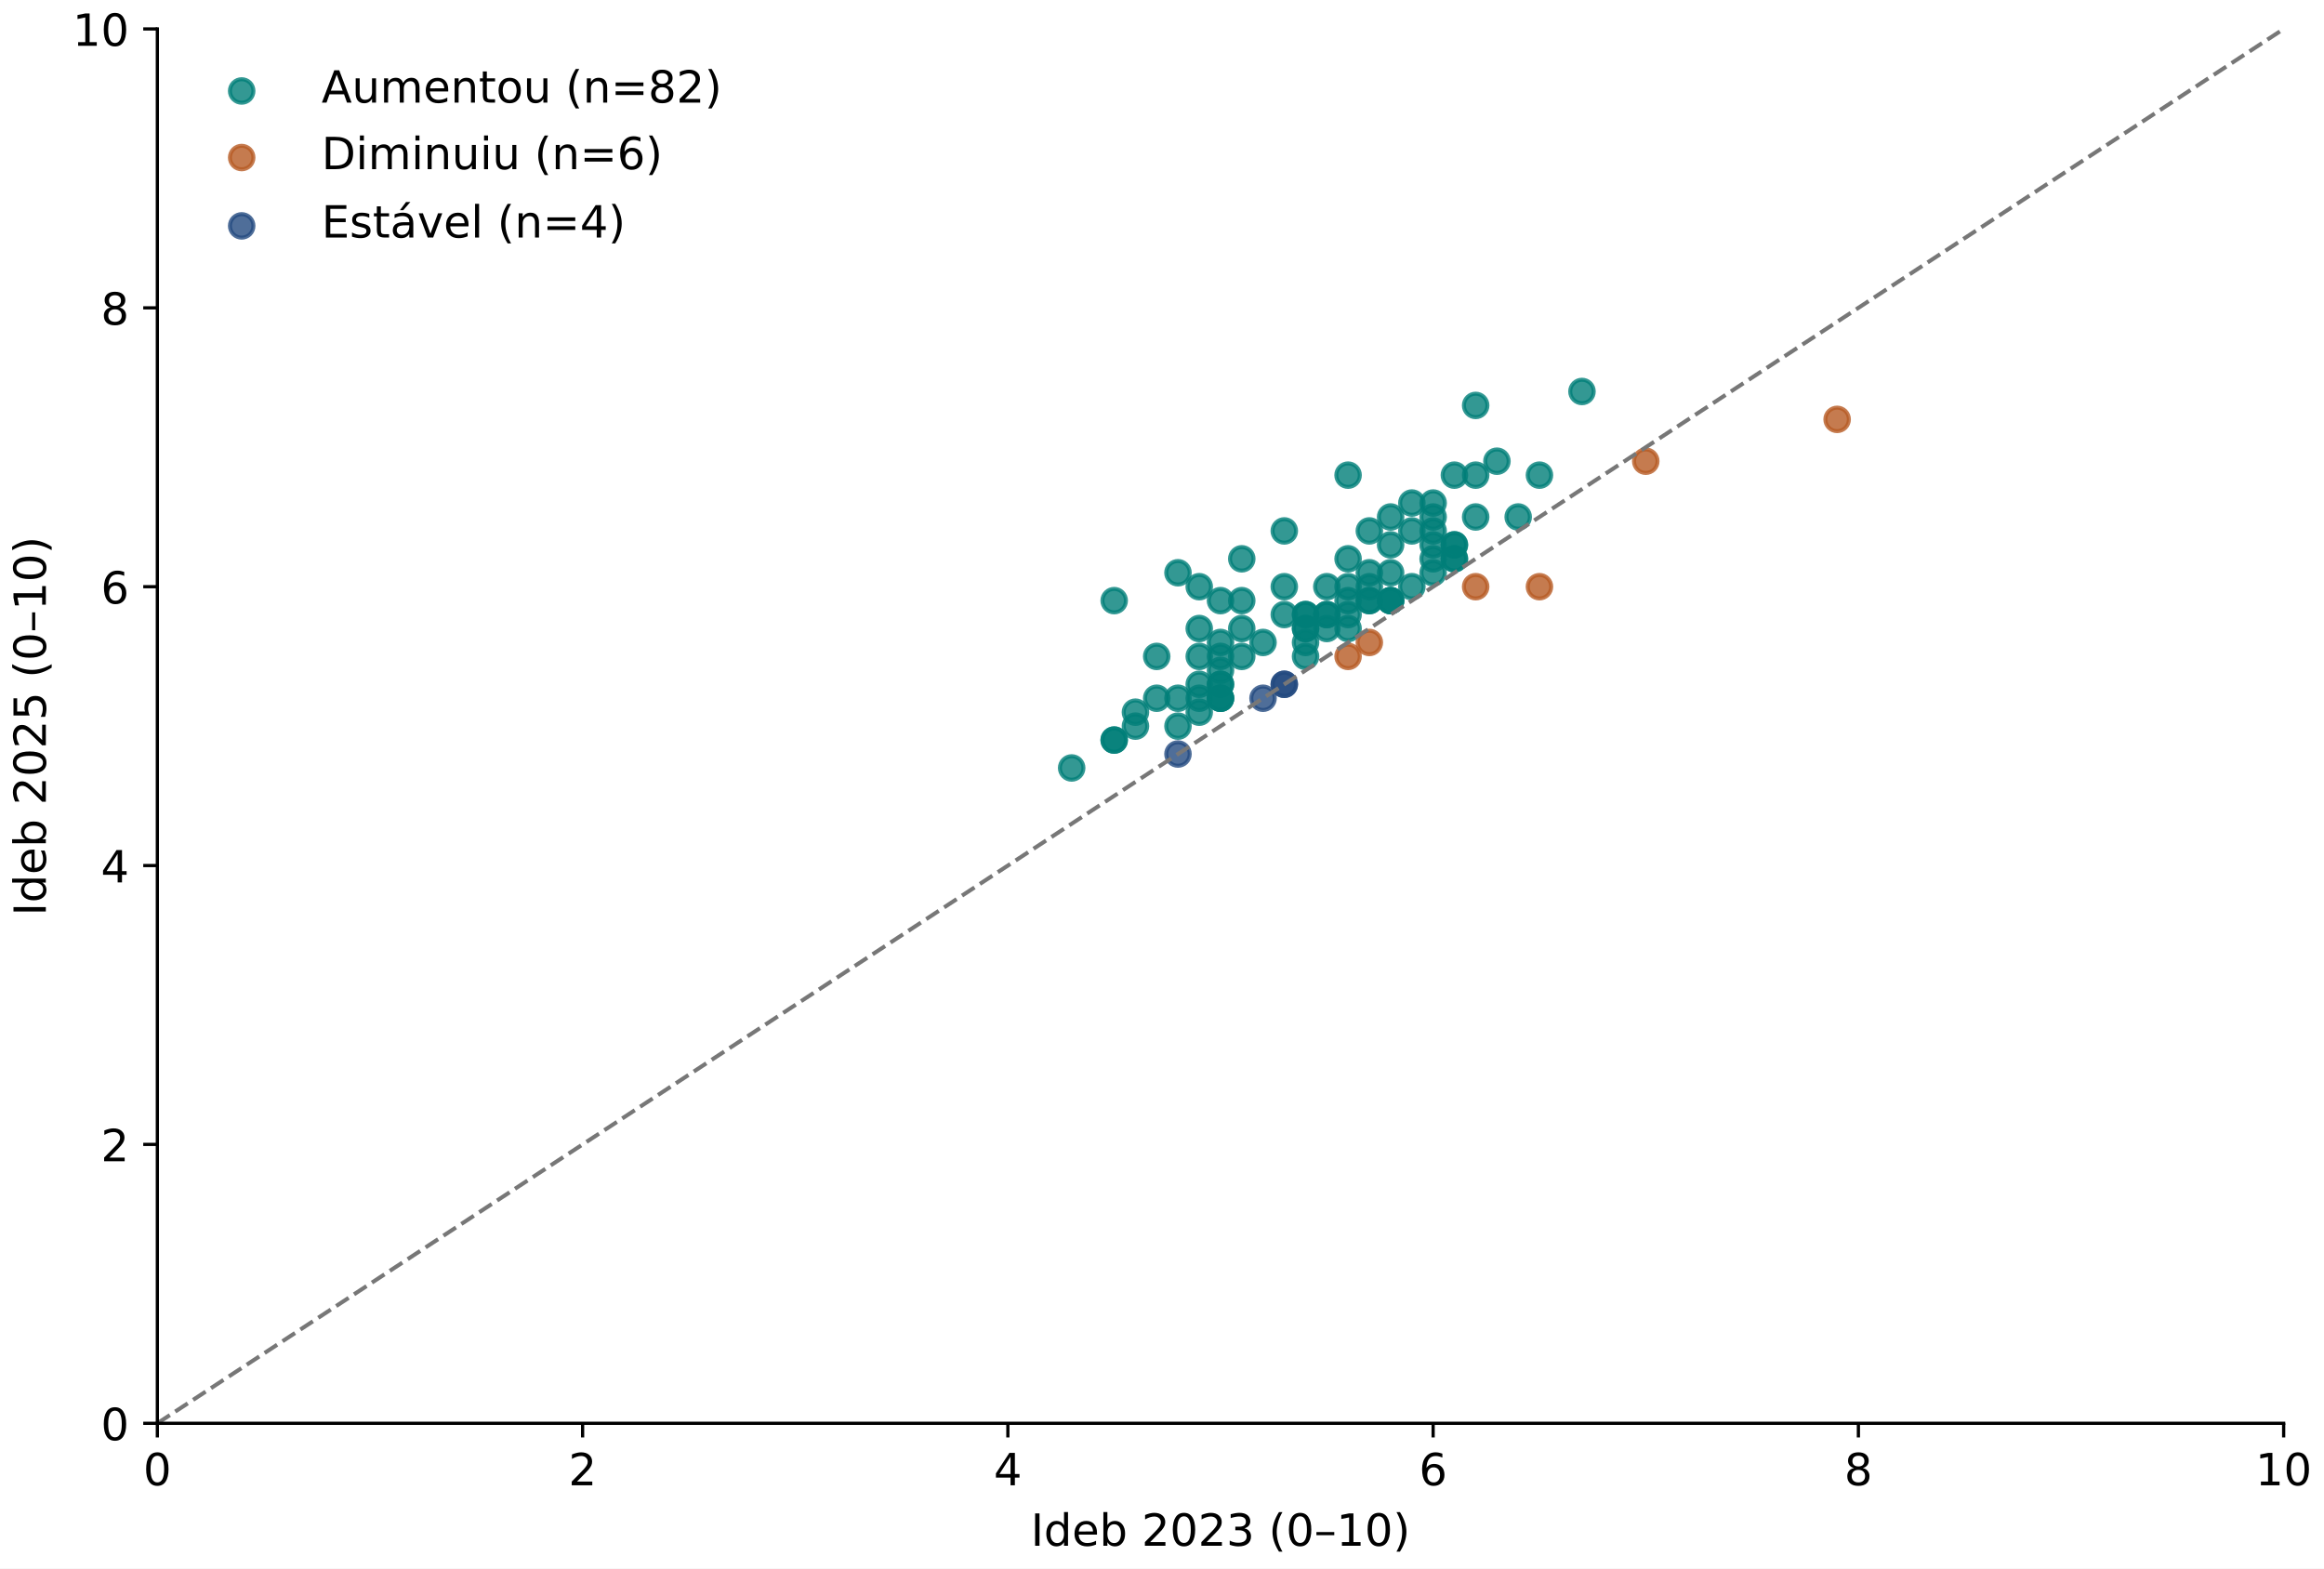
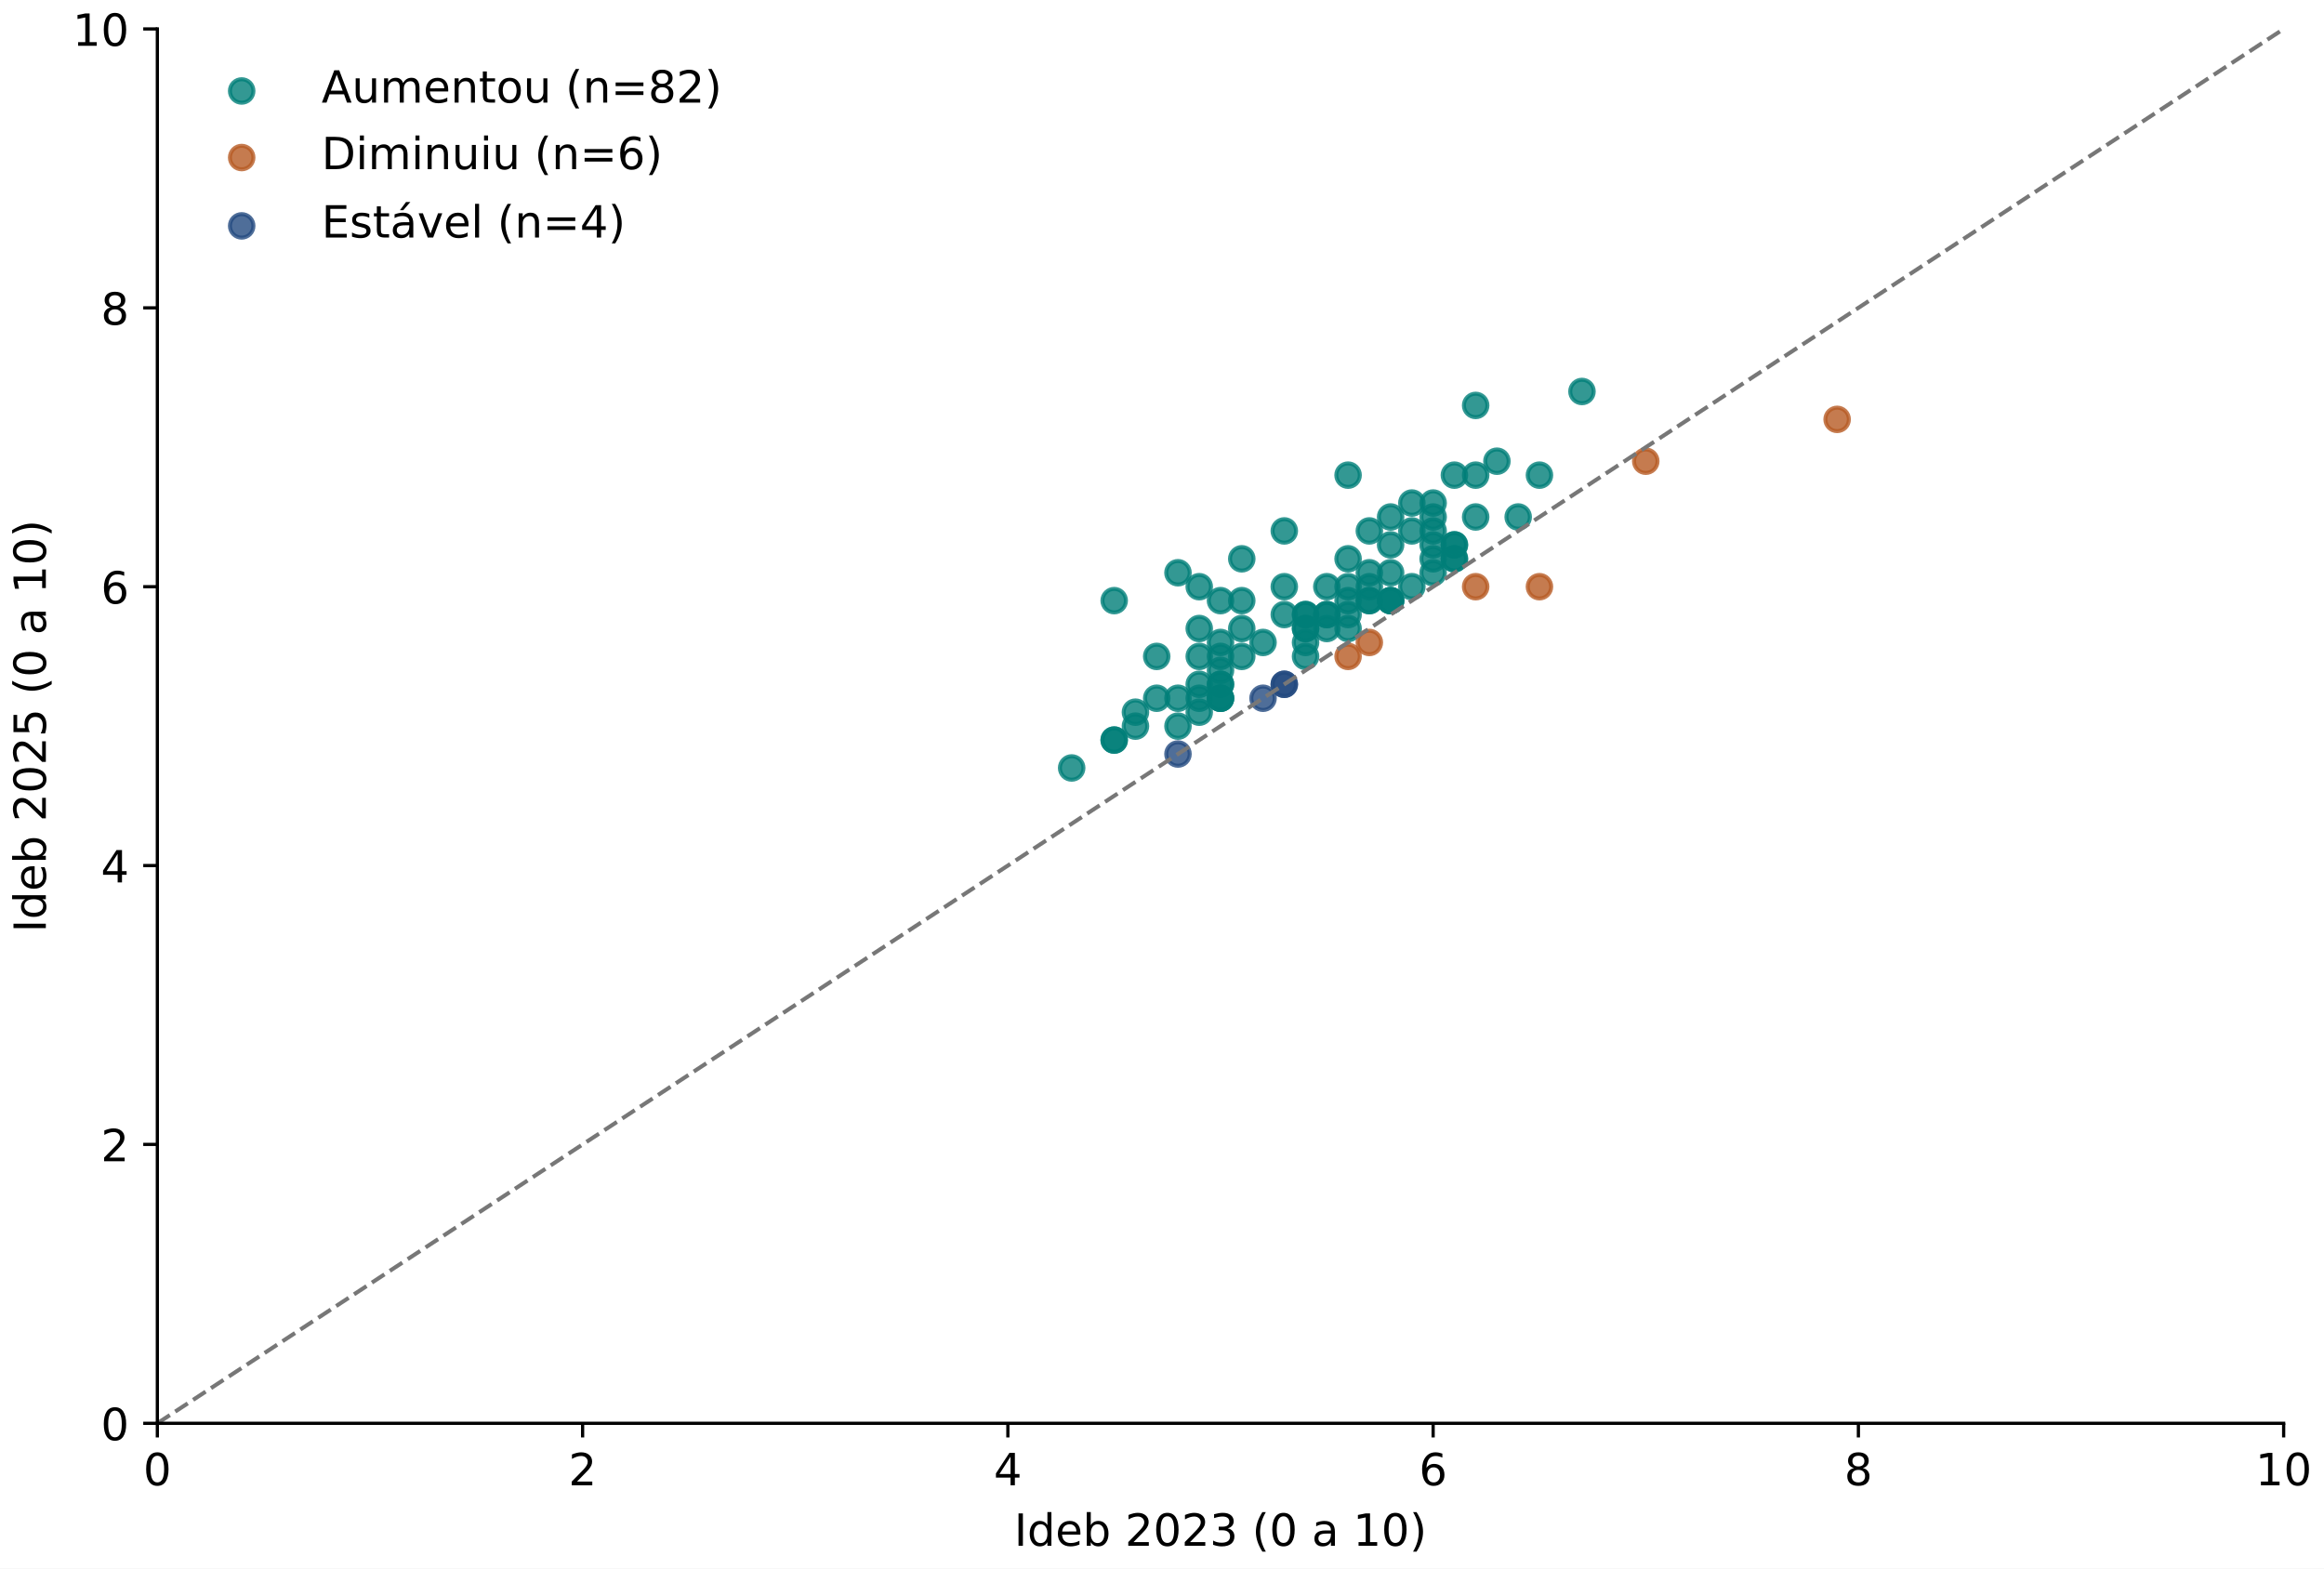
<svg xmlns="http://www.w3.org/2000/svg" xmlns:xlink="http://www.w3.org/1999/xlink" width="576pt" height="388.8pt" viewBox="0 0 576 388.8" version="1.1">
  <defs>
    <style type="text/css">*{stroke-linejoin: round; stroke-linecap: butt}</style>
  </defs>
  <g id="figure_1">
    <g id="patch_1">
      <path d="M 0 388.8  L 576 388.8  L 576 0  L 0 0  z " style="fill: #ffffff" />
    </g>
    <g id="axes_1">
      <g id="patch_2">
        <path d="M 38.999 352.799  L 566.001 352.799  L 566.001 7.179  L 38.999 7.179  z " style="fill: #ffffff" />
      </g>
      <g id="PathCollection_1">
        <defs>
          <path id="m6703a62b24" d="M 0 2.915  C 0.773 2.915 1.515 2.608 2.062 2.062  C 2.608 1.515 2.915 0.773 2.915 0  C 2.915 -0.773 2.608 -1.515 2.062 -2.062  C 1.515 -2.608 0.773 -2.915 0 -2.915  C -0.773 -2.915 -1.515 -2.608 -2.062 -2.062  C -2.608 -1.515 -2.915 -0.773 -2.915 0  C -2.915 0.773 -2.608 1.515 -2.062 2.062  C -1.515 2.608 -0.773 2.915 0 2.915  z " style="stroke: #007f78; stroke-opacity: 0.8" />
        </defs>
        <g clip-path="url(#p4642192d71)">
          <use xlink:href="#m6703a62b24" x="339.39" y="141.971" style="fill: #007f78; fill-opacity: 0.8; stroke: #007f78; stroke-opacity: 0.8" />
          <use xlink:href="#m6703a62b24" x="344.66" y="135.058" style="fill: #007f78; fill-opacity: 0.8; stroke: #007f78; stroke-opacity: 0.8" />
          <use xlink:href="#m6703a62b24" x="328.85" y="152.339" style="fill: #007f78; fill-opacity: 0.8; stroke: #007f78; stroke-opacity: 0.8" />
          <use xlink:href="#m6703a62b24" x="355.2" y="141.971" style="fill: #007f78; fill-opacity: 0.8; stroke: #007f78; stroke-opacity: 0.8" />
          <use xlink:href="#m6703a62b24" x="328.85" y="152.339" style="fill: #007f78; fill-opacity: 0.8; stroke: #007f78; stroke-opacity: 0.8" />
          <use xlink:href="#m6703a62b24" x="302.5" y="159.252" style="fill: #007f78; fill-opacity: 0.8; stroke: #007f78; stroke-opacity: 0.8" />
          <use xlink:href="#m6703a62b24" x="307.77" y="162.708" style="fill: #007f78; fill-opacity: 0.8; stroke: #007f78; stroke-opacity: 0.8" />
          <use xlink:href="#m6703a62b24" x="349.93" y="145.427" style="fill: #007f78; fill-opacity: 0.8; stroke: #007f78; stroke-opacity: 0.8" />
          <use xlink:href="#m6703a62b24" x="339.39" y="148.883" style="fill: #007f78; fill-opacity: 0.8; stroke: #007f78; stroke-opacity: 0.8" />
          <use xlink:href="#m6703a62b24" x="376.28" y="128.146" style="fill: #007f78; fill-opacity: 0.8; stroke: #007f78; stroke-opacity: 0.8" />
          <use xlink:href="#m6703a62b24" x="302.5" y="169.62" style="fill: #007f78; fill-opacity: 0.8; stroke: #007f78; stroke-opacity: 0.8" />
          <use xlink:href="#m6703a62b24" x="286.69" y="173.077" style="fill: #007f78; fill-opacity: 0.8; stroke: #007f78; stroke-opacity: 0.8" />
          <use xlink:href="#m6703a62b24" x="313.04" y="159.252" style="fill: #007f78; fill-opacity: 0.8; stroke: #007f78; stroke-opacity: 0.8" />
          <use xlink:href="#m6703a62b24" x="323.58" y="155.796" style="fill: #007f78; fill-opacity: 0.8; stroke: #007f78; stroke-opacity: 0.8" />
          <use xlink:href="#m6703a62b24" x="323.58" y="162.708" style="fill: #007f78; fill-opacity: 0.8; stroke: #007f78; stroke-opacity: 0.8" />
          <use xlink:href="#m6703a62b24" x="297.23" y="145.427" style="fill: #007f78; fill-opacity: 0.8; stroke: #007f78; stroke-opacity: 0.8" />
          <use xlink:href="#m6703a62b24" x="307.77" y="138.515" style="fill: #007f78; fill-opacity: 0.8; stroke: #007f78; stroke-opacity: 0.8" />
          <use xlink:href="#m6703a62b24" x="360.47" y="138.515" style="fill: #007f78; fill-opacity: 0.8; stroke: #007f78; stroke-opacity: 0.8" />
          <use xlink:href="#m6703a62b24" x="344.66" y="128.146" style="fill: #007f78; fill-opacity: 0.8; stroke: #007f78; stroke-opacity: 0.8" />
          <use xlink:href="#m6703a62b24" x="286.69" y="162.708" style="fill: #007f78; fill-opacity: 0.8; stroke: #007f78; stroke-opacity: 0.8" />
          <use xlink:href="#m6703a62b24" x="276.15" y="183.445" style="fill: #007f78; fill-opacity: 0.8; stroke: #007f78; stroke-opacity: 0.8" />
          <use xlink:href="#m6703a62b24" x="307.77" y="155.796" style="fill: #007f78; fill-opacity: 0.8; stroke: #007f78; stroke-opacity: 0.8" />
          <use xlink:href="#m6703a62b24" x="381.55" y="117.777" style="fill: #007f78; fill-opacity: 0.8; stroke: #007f78; stroke-opacity: 0.8" />
          <use xlink:href="#m6703a62b24" x="302.5" y="173.077" style="fill: #007f78; fill-opacity: 0.8; stroke: #007f78; stroke-opacity: 0.8" />
          <use xlink:href="#m6703a62b24" x="281.42" y="176.533" style="fill: #007f78; fill-opacity: 0.8; stroke: #007f78; stroke-opacity: 0.8" />
          <use xlink:href="#m6703a62b24" x="365.74" y="128.146" style="fill: #007f78; fill-opacity: 0.8; stroke: #007f78; stroke-opacity: 0.8" />
          <use xlink:href="#m6703a62b24" x="360.47" y="117.777" style="fill: #007f78; fill-opacity: 0.8; stroke: #007f78; stroke-opacity: 0.8" />
          <use xlink:href="#m6703a62b24" x="392.09" y="97.04" style="fill: #007f78; fill-opacity: 0.8; stroke: #007f78; stroke-opacity: 0.8" />
          <use xlink:href="#m6703a62b24" x="265.61" y="190.358" style="fill: #007f78; fill-opacity: 0.8; stroke: #007f78; stroke-opacity: 0.8" />
          <use xlink:href="#m6703a62b24" x="344.66" y="148.883" style="fill: #007f78; fill-opacity: 0.8; stroke: #007f78; stroke-opacity: 0.8" />
          <use xlink:href="#m6703a62b24" x="318.31" y="131.602" style="fill: #007f78; fill-opacity: 0.8; stroke: #007f78; stroke-opacity: 0.8" />
          <use xlink:href="#m6703a62b24" x="291.96" y="179.989" style="fill: #007f78; fill-opacity: 0.8; stroke: #007f78; stroke-opacity: 0.8" />
          <use xlink:href="#m6703a62b24" x="302.5" y="169.62" style="fill: #007f78; fill-opacity: 0.8; stroke: #007f78; stroke-opacity: 0.8" />
          <use xlink:href="#m6703a62b24" x="339.39" y="131.602" style="fill: #007f78; fill-opacity: 0.8; stroke: #007f78; stroke-opacity: 0.8" />
          <use xlink:href="#m6703a62b24" x="344.66" y="141.971" style="fill: #007f78; fill-opacity: 0.8; stroke: #007f78; stroke-opacity: 0.8" />
          <use xlink:href="#m6703a62b24" x="297.23" y="162.708" style="fill: #007f78; fill-opacity: 0.8; stroke: #007f78; stroke-opacity: 0.8" />
          <use xlink:href="#m6703a62b24" x="334.12" y="138.515" style="fill: #007f78; fill-opacity: 0.8; stroke: #007f78; stroke-opacity: 0.8" />
          <use xlink:href="#m6703a62b24" x="339.39" y="145.427" style="fill: #007f78; fill-opacity: 0.8; stroke: #007f78; stroke-opacity: 0.8" />
          <use xlink:href="#m6703a62b24" x="334.12" y="148.883" style="fill: #007f78; fill-opacity: 0.8; stroke: #007f78; stroke-opacity: 0.8" />
          <use xlink:href="#m6703a62b24" x="302.5" y="162.708" style="fill: #007f78; fill-opacity: 0.8; stroke: #007f78; stroke-opacity: 0.8" />
          <use xlink:href="#m6703a62b24" x="355.2" y="124.69" style="fill: #007f78; fill-opacity: 0.8; stroke: #007f78; stroke-opacity: 0.8" />
          <use xlink:href="#m6703a62b24" x="281.42" y="179.989" style="fill: #007f78; fill-opacity: 0.8; stroke: #007f78; stroke-opacity: 0.8" />
          <use xlink:href="#m6703a62b24" x="339.39" y="148.883" style="fill: #007f78; fill-opacity: 0.8; stroke: #007f78; stroke-opacity: 0.8" />
          <use xlink:href="#m6703a62b24" x="323.58" y="159.252" style="fill: #007f78; fill-opacity: 0.8; stroke: #007f78; stroke-opacity: 0.8" />
          <use xlink:href="#m6703a62b24" x="302.5" y="148.883" style="fill: #007f78; fill-opacity: 0.8; stroke: #007f78; stroke-opacity: 0.8" />
          <use xlink:href="#m6703a62b24" x="355.2" y="135.058" style="fill: #007f78; fill-opacity: 0.8; stroke: #007f78; stroke-opacity: 0.8" />
          <use xlink:href="#m6703a62b24" x="323.58" y="155.796" style="fill: #007f78; fill-opacity: 0.8; stroke: #007f78; stroke-opacity: 0.8" />
          <use xlink:href="#m6703a62b24" x="334.12" y="152.339" style="fill: #007f78; fill-opacity: 0.8; stroke: #007f78; stroke-opacity: 0.8" />
          <use xlink:href="#m6703a62b24" x="276.15" y="148.883" style="fill: #007f78; fill-opacity: 0.8; stroke: #007f78; stroke-opacity: 0.8" />
          <use xlink:href="#m6703a62b24" x="371.01" y="114.321" style="fill: #007f78; fill-opacity: 0.8; stroke: #007f78; stroke-opacity: 0.8" />
          <use xlink:href="#m6703a62b24" x="334.12" y="145.427" style="fill: #007f78; fill-opacity: 0.8; stroke: #007f78; stroke-opacity: 0.8" />
          <use xlink:href="#m6703a62b24" x="297.23" y="176.533" style="fill: #007f78; fill-opacity: 0.8; stroke: #007f78; stroke-opacity: 0.8" />
          <use xlink:href="#m6703a62b24" x="355.2" y="131.602" style="fill: #007f78; fill-opacity: 0.8; stroke: #007f78; stroke-opacity: 0.8" />
          <use xlink:href="#m6703a62b24" x="360.47" y="135.058" style="fill: #007f78; fill-opacity: 0.8; stroke: #007f78; stroke-opacity: 0.8" />
          <use xlink:href="#m6703a62b24" x="334.12" y="155.796" style="fill: #007f78; fill-opacity: 0.8; stroke: #007f78; stroke-opacity: 0.8" />
          <use xlink:href="#m6703a62b24" x="365.74" y="117.777" style="fill: #007f78; fill-opacity: 0.8; stroke: #007f78; stroke-opacity: 0.8" />
          <use xlink:href="#m6703a62b24" x="360.47" y="138.515" style="fill: #007f78; fill-opacity: 0.8; stroke: #007f78; stroke-opacity: 0.8" />
          <use xlink:href="#m6703a62b24" x="355.2" y="138.515" style="fill: #007f78; fill-opacity: 0.8; stroke: #007f78; stroke-opacity: 0.8" />
          <use xlink:href="#m6703a62b24" x="328.85" y="155.796" style="fill: #007f78; fill-opacity: 0.8; stroke: #007f78; stroke-opacity: 0.8" />
          <use xlink:href="#m6703a62b24" x="349.93" y="124.69" style="fill: #007f78; fill-opacity: 0.8; stroke: #007f78; stroke-opacity: 0.8" />
          <use xlink:href="#m6703a62b24" x="291.96" y="173.077" style="fill: #007f78; fill-opacity: 0.8; stroke: #007f78; stroke-opacity: 0.8" />
          <use xlink:href="#m6703a62b24" x="302.5" y="173.077" style="fill: #007f78; fill-opacity: 0.8; stroke: #007f78; stroke-opacity: 0.8" />
          <use xlink:href="#m6703a62b24" x="276.15" y="183.445" style="fill: #007f78; fill-opacity: 0.8; stroke: #007f78; stroke-opacity: 0.8" />
          <use xlink:href="#m6703a62b24" x="307.77" y="148.883" style="fill: #007f78; fill-opacity: 0.8; stroke: #007f78; stroke-opacity: 0.8" />
          <use xlink:href="#m6703a62b24" x="297.23" y="169.62" style="fill: #007f78; fill-opacity: 0.8; stroke: #007f78; stroke-opacity: 0.8" />
          <use xlink:href="#m6703a62b24" x="365.74" y="100.496" style="fill: #007f78; fill-opacity: 0.8; stroke: #007f78; stroke-opacity: 0.8" />
          <use xlink:href="#m6703a62b24" x="344.66" y="148.883" style="fill: #007f78; fill-opacity: 0.8; stroke: #007f78; stroke-opacity: 0.8" />
          <use xlink:href="#m6703a62b24" x="318.31" y="145.427" style="fill: #007f78; fill-opacity: 0.8; stroke: #007f78; stroke-opacity: 0.8" />
          <use xlink:href="#m6703a62b24" x="318.31" y="152.339" style="fill: #007f78; fill-opacity: 0.8; stroke: #007f78; stroke-opacity: 0.8" />
          <use xlink:href="#m6703a62b24" x="323.58" y="152.339" style="fill: #007f78; fill-opacity: 0.8; stroke: #007f78; stroke-opacity: 0.8" />
          <use xlink:href="#m6703a62b24" x="355.2" y="128.146" style="fill: #007f78; fill-opacity: 0.8; stroke: #007f78; stroke-opacity: 0.8" />
          <use xlink:href="#m6703a62b24" x="297.23" y="173.077" style="fill: #007f78; fill-opacity: 0.8; stroke: #007f78; stroke-opacity: 0.8" />
          <use xlink:href="#m6703a62b24" x="302.5" y="166.164" style="fill: #007f78; fill-opacity: 0.8; stroke: #007f78; stroke-opacity: 0.8" />
          <use xlink:href="#m6703a62b24" x="291.96" y="141.971" style="fill: #007f78; fill-opacity: 0.8; stroke: #007f78; stroke-opacity: 0.8" />
          <use xlink:href="#m6703a62b24" x="302.5" y="173.077" style="fill: #007f78; fill-opacity: 0.8; stroke: #007f78; stroke-opacity: 0.8" />
          <use xlink:href="#m6703a62b24" x="344.66" y="148.883" style="fill: #007f78; fill-opacity: 0.8; stroke: #007f78; stroke-opacity: 0.8" />
          <use xlink:href="#m6703a62b24" x="334.12" y="117.777" style="fill: #007f78; fill-opacity: 0.8; stroke: #007f78; stroke-opacity: 0.8" />
          <use xlink:href="#m6703a62b24" x="349.93" y="131.602" style="fill: #007f78; fill-opacity: 0.8; stroke: #007f78; stroke-opacity: 0.8" />
          <use xlink:href="#m6703a62b24" x="297.23" y="155.796" style="fill: #007f78; fill-opacity: 0.8; stroke: #007f78; stroke-opacity: 0.8" />
          <use xlink:href="#m6703a62b24" x="328.85" y="145.427" style="fill: #007f78; fill-opacity: 0.8; stroke: #007f78; stroke-opacity: 0.8" />
          <use xlink:href="#m6703a62b24" x="323.58" y="152.339" style="fill: #007f78; fill-opacity: 0.8; stroke: #007f78; stroke-opacity: 0.8" />
          <use xlink:href="#m6703a62b24" x="360.47" y="135.058" style="fill: #007f78; fill-opacity: 0.8; stroke: #007f78; stroke-opacity: 0.8" />
        </g>
      </g>
      <g id="PathCollection_2">
        <defs>
          <path id="m64b53f1119" d="M 0 2.915  C 0.773 2.915 1.515 2.608 2.062 2.062  C 2.608 1.515 2.915 0.773 2.915 0  C 2.915 -0.773 2.608 -1.515 2.062 -2.062  C 1.515 -2.608 0.773 -2.915 0 -2.915  C -0.773 -2.915 -1.515 -2.608 -2.062 -2.062  C -2.608 -1.515 -2.915 -0.773 -2.915 0  C -2.915 0.773 -2.608 1.515 -2.062 2.062  C -1.515 2.608 -0.773 2.915 0 2.915  z " style="stroke: #b65a24; stroke-opacity: 0.8" />
        </defs>
        <g clip-path="url(#p4642192d71)">
          <use xlink:href="#m64b53f1119" x="381.55" y="145.427" style="fill: #b65a24; fill-opacity: 0.8; stroke: #b65a24; stroke-opacity: 0.8" />
          <use xlink:href="#m64b53f1119" x="407.9" y="114.321" style="fill: #b65a24; fill-opacity: 0.8; stroke: #b65a24; stroke-opacity: 0.8" />
          <use xlink:href="#m64b53f1119" x="334.12" y="162.708" style="fill: #b65a24; fill-opacity: 0.8; stroke: #b65a24; stroke-opacity: 0.8" />
          <use xlink:href="#m64b53f1119" x="365.74" y="145.427" style="fill: #b65a24; fill-opacity: 0.8; stroke: #b65a24; stroke-opacity: 0.8" />
          <use xlink:href="#m64b53f1119" x="455.331" y="103.953" style="fill: #b65a24; fill-opacity: 0.8; stroke: #b65a24; stroke-opacity: 0.8" />
          <use xlink:href="#m64b53f1119" x="339.39" y="159.252" style="fill: #b65a24; fill-opacity: 0.8; stroke: #b65a24; stroke-opacity: 0.8" />
        </g>
      </g>
      <g id="PathCollection_3">
        <defs>
          <path id="mceb849b467" d="M 0 2.915  C 0.773 2.915 1.515 2.608 2.062 2.062  C 2.608 1.515 2.915 0.773 2.915 0  C 2.915 -0.773 2.608 -1.515 2.062 -2.062  C 1.515 -2.608 0.773 -2.915 0 -2.915  C -0.773 -2.915 -1.515 -2.608 -2.062 -2.062  C -2.608 -1.515 -2.915 -0.773 -2.915 0  C -2.915 0.773 -2.608 1.515 -2.062 2.062  C -1.515 2.608 -0.773 2.915 0 2.915  z " style="stroke: #234a80; stroke-opacity: 0.8" />
        </defs>
        <g clip-path="url(#p4642192d71)">
          <use xlink:href="#mceb849b467" x="291.96" y="186.901" style="fill: #234a80; fill-opacity: 0.8; stroke: #234a80; stroke-opacity: 0.8" />
          <use xlink:href="#mceb849b467" x="318.31" y="169.62" style="fill: #234a80; fill-opacity: 0.8; stroke: #234a80; stroke-opacity: 0.8" />
          <use xlink:href="#mceb849b467" x="313.04" y="173.077" style="fill: #234a80; fill-opacity: 0.8; stroke: #234a80; stroke-opacity: 0.8" />
          <use xlink:href="#mceb849b467" x="318.31" y="169.62" style="fill: #234a80; fill-opacity: 0.8; stroke: #234a80; stroke-opacity: 0.8" />
        </g>
      </g>
      <g id="matplotlib.axis_1">
        <g id="xtick_1">
          <g id="line2d_1">
            <defs>
              <path id="m1624f76876" d="M 0 0  L 0 3.5  " style="stroke: #000000; stroke-width: 0.8" />
            </defs>
            <g>
              <use xlink:href="#m1624f76876" x="38.999" y="352.799" style="stroke: #000000; stroke-width: 0.8" />
            </g>
          </g>
          <g id="text_1">
            <g transform="translate(35.49922 368.1563) scale(0.11 -0.11)">
              <defs>
                <path id="DejaVuSans-13" d="M 2034 4250  Q 1547 4250 1301 3770  Q 1056 3291 1056 2328  Q 1056 1369 1301 889  Q 1547 409 2034 409  Q 2525 409 2770 889  Q 3016 1369 3016 2328  Q 3016 3291 2770 3770  Q 2525 4250 2034 4250  z M 2034 4750  Q 2819 4750 3233 4129  Q 3647 3509 3647 2328  Q 3647 1150 3233 529  Q 2819 -91 2034 -91  Q 1250 -91 836 529  Q 422 1150 422 2328  Q 422 3509 836 4129  Q 1250 4750 2034 4750  z " transform="scale(0.015625)" />
              </defs>
              <use xlink:href="#DejaVuSans-13" />
            </g>
          </g>
        </g>
        <g id="xtick_2">
          <g id="line2d_2">
            <g>
              <use xlink:href="#m1624f76876" x="144.399" y="352.799" style="stroke: #000000; stroke-width: 0.8" />
            </g>
          </g>
          <g id="text_2">
            <g transform="translate(140.8997 368.1563) scale(0.11 -0.11)">
              <defs>
                <path id="DejaVuSans-15" d="M 1228 531  L 3431 531  L 3431 0  L 469 0  L 469 531  Q 828 903 1448 1529  Q 2069 2156 2228 2338  Q 2531 2678 2651 2914  Q 2772 3150 2772 3378  Q 2772 3750 2511 3984  Q 2250 4219 1831 4219  Q 1534 4219 1204 4116  Q 875 4013 500 3803  L 500 4441  Q 881 4594 1212 4672  Q 1544 4750 1819 4750  Q 2544 4750 2975 4387  Q 3406 4025 3406 3419  Q 3406 3131 3298 2873  Q 3191 2616 2906 2266  Q 2828 2175 2409 1742  Q 1991 1309 1228 531  z " transform="scale(0.015625)" />
              </defs>
              <use xlink:href="#DejaVuSans-15" />
            </g>
          </g>
        </g>
        <g id="xtick_3">
          <g id="line2d_3">
            <g>
              <use xlink:href="#m1624f76876" x="249.8" y="352.799" style="stroke: #000000; stroke-width: 0.8" />
            </g>
          </g>
          <g id="text_3">
            <g transform="translate(246.3002 368.1563) scale(0.11 -0.11)">
              <defs>
                <path id="DejaVuSans-17" d="M 2419 4116  L 825 1625  L 2419 1625  L 2419 4116  z M 2253 4666  L 3047 4666  L 3047 1625  L 3713 1625  L 3713 1100  L 3047 1100  L 3047 0  L 2419 0  L 2419 1100  L 313 1100  L 313 1709  L 2253 4666  z " transform="scale(0.015625)" />
              </defs>
              <use xlink:href="#DejaVuSans-17" />
            </g>
          </g>
        </g>
        <g id="xtick_4">
          <g id="line2d_4">
            <g>
              <use xlink:href="#m1624f76876" x="355.2" y="352.799" style="stroke: #000000; stroke-width: 0.8" />
            </g>
          </g>
          <g id="text_4">
            <g transform="translate(351.7007 368.1563) scale(0.11 -0.11)">
              <defs>
                <path id="DejaVuSans-19" d="M 2113 2584  Q 1688 2584 1439 2293  Q 1191 2003 1191 1497  Q 1191 994 1439 701  Q 1688 409 2113 409  Q 2538 409 2786 701  Q 3034 994 3034 1497  Q 3034 2003 2786 2293  Q 2538 2584 2113 2584  z M 3366 4563  L 3366 3988  Q 3128 4100 2886 4159  Q 2644 4219 2406 4219  Q 1781 4219 1451 3797  Q 1122 3375 1075 2522  Q 1259 2794 1537 2939  Q 1816 3084 2150 3084  Q 2853 3084 3261 2657  Q 3669 2231 3669 1497  Q 3669 778 3244 343  Q 2819 -91 2113 -91  Q 1303 -91 875 529  Q 447 1150 447 2328  Q 447 3434 972 4092  Q 1497 4750 2381 4750  Q 2619 4750 2861 4703  Q 3103 4656 3366 4563  z " transform="scale(0.015625)" />
              </defs>
              <use xlink:href="#DejaVuSans-19" />
            </g>
          </g>
        </g>
        <g id="xtick_5">
          <g id="line2d_5">
            <g>
              <use xlink:href="#m1624f76876" x="460.601" y="352.799" style="stroke: #000000; stroke-width: 0.8" />
            </g>
          </g>
          <g id="text_5">
            <g transform="translate(457.1012 368.1563) scale(0.11 -0.11)">
              <defs>
                <path id="DejaVuSans-1b" d="M 2034 2216  Q 1584 2216 1326 1975  Q 1069 1734 1069 1313  Q 1069 891 1326 650  Q 1584 409 2034 409  Q 2484 409 2743 651  Q 3003 894 3003 1313  Q 3003 1734 2745 1975  Q 2488 2216 2034 2216  z M 1403 2484  Q 997 2584 770 2862  Q 544 3141 544 3541  Q 544 4100 942 4425  Q 1341 4750 2034 4750  Q 2731 4750 3128 4425  Q 3525 4100 3525 3541  Q 3525 3141 3298 2862  Q 3072 2584 2669 2484  Q 3125 2378 3379 2068  Q 3634 1759 3634 1313  Q 3634 634 3220 271  Q 2806 -91 2034 -91  Q 1263 -91 848 271  Q 434 634 434 1313  Q 434 1759 690 2068  Q 947 2378 1403 2484  z M 1172 3481  Q 1172 3119 1398 2916  Q 1625 2713 2034 2713  Q 2441 2713 2670 2916  Q 2900 3119 2900 3481  Q 2900 3844 2670 4047  Q 2441 4250 2034 4250  Q 1625 4250 1398 4047  Q 1172 3844 1172 3481  z " transform="scale(0.015625)" />
              </defs>
              <use xlink:href="#DejaVuSans-1b" />
            </g>
          </g>
        </g>
        <g id="xtick_6">
          <g id="line2d_6">
            <g>
              <use xlink:href="#m1624f76876" x="566.001" y="352.799" style="stroke: #000000; stroke-width: 0.8" />
            </g>
          </g>
          <g id="text_6">
            <g transform="translate(559.0023 368.1563) scale(0.11 -0.11)">
              <defs>
                <path id="DejaVuSans-14" d="M 794 531  L 1825 531  L 1825 4091  L 703 3866  L 703 4441  L 1819 4666  L 2450 4666  L 2450 531  L 3481 531  L 3481 0  L 794 0  L 794 531  z " transform="scale(0.015625)" />
              </defs>
              <use xlink:href="#DejaVuSans-14" />
              <use xlink:href="#DejaVuSans-13" transform="translate(63.625 0)" />
            </g>
          </g>
        </g>
        <g id="text_7">
-           <g transform="translate(255.4765 383.1572) scale(0.11 -0.11)">
+           <g transform="translate(251.3601 383.1572) scale(0.11 -0.11)">
            <defs>
              <path id="DejaVuSans-2c" d="M 628 4666  L 1259 4666  L 1259 0  L 628 0  L 628 4666  z " transform="scale(0.015625)" />
              <path id="DejaVuSans-47" d="M 2906 2969  L 2906 4863  L 3481 4863  L 3481 0  L 2906 0  L 2906 525  Q 2725 213 2448 61  Q 2172 -91 1784 -91  Q 1150 -91 751 415  Q 353 922 353 1747  Q 353 2572 751 3078  Q 1150 3584 1784 3584  Q 2172 3584 2448 3432  Q 2725 3281 2906 2969  z M 947 1747  Q 947 1113 1208 752  Q 1469 391 1925 391  Q 2381 391 2643 752  Q 2906 1113 2906 1747  Q 2906 2381 2643 2742  Q 2381 3103 1925 3103  Q 1469 3103 1208 2742  Q 947 2381 947 1747  z " transform="scale(0.015625)" />
              <path id="DejaVuSans-48" d="M 3597 1894  L 3597 1613  L 953 1613  Q 991 1019 1311 708  Q 1631 397 2203 397  Q 2534 397 2845 478  Q 3156 559 3463 722  L 3463 178  Q 3153 47 2828 -22  Q 2503 -91 2169 -91  Q 1331 -91 842 396  Q 353 884 353 1716  Q 353 2575 817 3079  Q 1281 3584 2069 3584  Q 2775 3584 3186 3129  Q 3597 2675 3597 1894  z M 3022 2063  Q 3016 2534 2758 2815  Q 2500 3097 2075 3097  Q 1594 3097 1305 2825  Q 1016 2553 972 2059  L 3022 2063  z " transform="scale(0.015625)" />
              <path id="DejaVuSans-45" d="M 3116 1747  Q 3116 2381 2855 2742  Q 2594 3103 2138 3103  Q 1681 3103 1420 2742  Q 1159 2381 1159 1747  Q 1159 1113 1420 752  Q 1681 391 2138 391  Q 2594 391 2855 752  Q 3116 1113 3116 1747  z M 1159 2969  Q 1341 3281 1617 3432  Q 1894 3584 2278 3584  Q 2916 3584 3314 3078  Q 3713 2572 3713 1747  Q 3713 922 3314 415  Q 2916 -91 2278 -91  Q 1894 -91 1617 61  Q 1341 213 1159 525  L 1159 0  L 581 0  L 581 4863  L 1159 4863  L 1159 2969  z " transform="scale(0.015625)" />
              <path id="DejaVuSans-3" transform="scale(0.015625)" />
              <path id="DejaVuSans-16" d="M 2597 2516  Q 3050 2419 3304 2112  Q 3559 1806 3559 1356  Q 3559 666 3084 287  Q 2609 -91 1734 -91  Q 1441 -91 1130 -33  Q 819 25 488 141  L 488 750  Q 750 597 1062 519  Q 1375 441 1716 441  Q 2309 441 2620 675  Q 2931 909 2931 1356  Q 2931 1769 2642 2001  Q 2353 2234 1838 2234  L 1294 2234  L 1294 2753  L 1863 2753  Q 2328 2753 2575 2939  Q 2822 3125 2822 3475  Q 2822 3834 2567 4026  Q 2313 4219 1838 4219  Q 1578 4219 1281 4162  Q 984 4106 628 3988  L 628 4550  Q 988 4650 1302 4700  Q 1616 4750 1894 4750  Q 2613 4750 3031 4423  Q 3450 4097 3450 3541  Q 3450 3153 3228 2886  Q 3006 2619 2597 2516  z " transform="scale(0.015625)" />
              <path id="DejaVuSans-b" d="M 1984 4856  Q 1566 4138 1362 3434  Q 1159 2731 1159 2009  Q 1159 1288 1364 580  Q 1569 -128 1984 -844  L 1484 -844  Q 1016 -109 783 600  Q 550 1309 550 2009  Q 550 2706 781 3412  Q 1013 4119 1484 4856  L 1984 4856  z " transform="scale(0.015625)" />
-               <path id="DejaVuSans-af5" d="M 313 1978  L 2888 1978  L 2888 1528  L 313 1528  L 313 1978  z " transform="scale(0.015625)" />
+               <path id="DejaVuSans-44" d="M 2194 1759  Q 1497 1759 1228 1600  Q 959 1441 959 1056  Q 959 750 1161 570  Q 1363 391 1709 391  Q 2188 391 2477 730  Q 2766 1069 2766 1631  L 2766 1759  L 2194 1759  z M 3341 1997  L 3341 0  L 2766 0  L 2766 531  Q 2569 213 2275 61  Q 1981 -91 1556 -91  Q 1019 -91 701 211  Q 384 513 384 1019  Q 384 1609 779 1909  Q 1175 2209 1959 2209  L 2766 2209  L 2766 2266  Q 2766 2663 2505 2880  Q 2244 3097 1772 3097  Q 1472 3097 1187 3025  Q 903 2953 641 2809  L 641 3341  Q 956 3463 1253 3523  Q 1550 3584 1831 3584  Q 2591 3584 2966 3190  Q 3341 2797 3341 1997  z " transform="scale(0.015625)" />
              <path id="DejaVuSans-c" d="M 513 4856  L 1013 4856  Q 1481 4119 1714 3412  Q 1947 2706 1947 2009  Q 1947 1309 1714 600  Q 1481 -109 1013 -844  L 513 -844  Q 928 -128 1133 580  Q 1338 1288 1338 2009  Q 1338 2731 1133 3434  Q 928 4138 513 4856  z " transform="scale(0.015625)" />
            </defs>
            <use xlink:href="#DejaVuSans-2c" />
            <use xlink:href="#DejaVuSans-47" transform="translate(29.5 0)" />
            <use xlink:href="#DejaVuSans-48" transform="translate(92.98438 0)" />
            <use xlink:href="#DejaVuSans-45" transform="translate(154.5156 0)" />
            <use xlink:href="#DejaVuSans-3" transform="translate(218 0)" />
            <use xlink:href="#DejaVuSans-15" transform="translate(249.7812 0)" />
            <use xlink:href="#DejaVuSans-13" transform="translate(313.4062 0)" />
            <use xlink:href="#DejaVuSans-15" transform="translate(377.0312 0)" />
            <use xlink:href="#DejaVuSans-16" transform="translate(440.6562 0)" />
            <use xlink:href="#DejaVuSans-3" transform="translate(504.2812 0)" />
            <use xlink:href="#DejaVuSans-b" transform="translate(536.0625 0)" />
            <use xlink:href="#DejaVuSans-13" transform="translate(575.0781 0)" />
-             <use xlink:href="#DejaVuSans-af5" transform="translate(638.7031 0)" />
-             <use xlink:href="#DejaVuSans-14" transform="translate(688.7031 0)" />
-             <use xlink:href="#DejaVuSans-13" transform="translate(752.3281 0)" />
-             <use xlink:href="#DejaVuSans-c" transform="translate(815.9531 0)" />
+             <use xlink:href="#DejaVuSans-3" transform="translate(638.7031 0)" />
+             <use xlink:href="#DejaVuSans-44" transform="translate(670.4844 0)" />
+             <use xlink:href="#DejaVuSans-3" transform="translate(731.7656 0)" />
+             <use xlink:href="#DejaVuSans-14" transform="translate(763.5469 0)" />
+             <use xlink:href="#DejaVuSans-13" transform="translate(827.1719 0)" />
+             <use xlink:href="#DejaVuSans-c" transform="translate(890.7969 0)" />
          </g>
        </g>
      </g>
      <g id="matplotlib.axis_2">
        <g id="ytick_1">
          <g id="line2d_7">
            <defs>
              <path id="mce2a95792f" d="M 0 0  L -3.5 0  " style="stroke: #000000; stroke-width: 0.8" />
            </defs>
            <g>
              <use xlink:href="#mce2a95792f" x="38.999" y="352.799" style="stroke: #000000; stroke-width: 0.8" />
            </g>
          </g>
          <g id="text_8">
            <g transform="translate(24.99985 356.9776) scale(0.11 -0.11)">
              <use xlink:href="#DejaVuSans-13" />
            </g>
          </g>
        </g>
        <g id="ytick_2">
          <g id="line2d_8">
            <g>
              <use xlink:href="#mce2a95792f" x="38.999" y="283.675" style="stroke: #000000; stroke-width: 0.8" />
            </g>
          </g>
          <g id="text_9">
            <g transform="translate(24.99985 287.8536) scale(0.11 -0.11)">
              <use xlink:href="#DejaVuSans-15" />
            </g>
          </g>
        </g>
        <g id="ytick_3">
          <g id="line2d_9">
            <g>
              <use xlink:href="#mce2a95792f" x="38.999" y="214.551" style="stroke: #000000; stroke-width: 0.8" />
            </g>
          </g>
          <g id="text_10">
            <g transform="translate(24.99985 218.7296) scale(0.11 -0.11)">
              <use xlink:href="#DejaVuSans-17" />
            </g>
          </g>
        </g>
        <g id="ytick_4">
          <g id="line2d_10">
            <g>
              <use xlink:href="#mce2a95792f" x="38.999" y="145.427" style="stroke: #000000; stroke-width: 0.8" />
            </g>
          </g>
          <g id="text_11">
            <g transform="translate(24.99985 149.6056) scale(0.11 -0.11)">
              <use xlink:href="#DejaVuSans-19" />
            </g>
          </g>
        </g>
        <g id="ytick_5">
          <g id="line2d_11">
            <g>
              <use xlink:href="#mce2a95792f" x="38.999" y="76.303" style="stroke: #000000; stroke-width: 0.8" />
            </g>
          </g>
          <g id="text_12">
            <g transform="translate(24.99985 80.48165) scale(0.11 -0.11)">
              <use xlink:href="#DejaVuSans-1b" />
            </g>
          </g>
        </g>
        <g id="ytick_6">
          <g id="line2d_12">
            <g>
              <use xlink:href="#mce2a95792f" x="38.999" y="7.179" style="stroke: #000000; stroke-width: 0.8" />
            </g>
          </g>
          <g id="text_13">
            <g transform="translate(18.0011 11.35766) scale(0.11 -0.11)">
              <use xlink:href="#DejaVuSans-14" />
              <use xlink:href="#DejaVuSans-13" transform="translate(63.625 0)" />
            </g>
          </g>
        </g>
        <g id="text_14">
-           <g transform="translate(11.35852 227.0122) rotate(-90) scale(0.11 -0.11)">
+           <g transform="translate(11.35852 231.1286) rotate(-90) scale(0.11 -0.11)">
            <defs>
              <path id="DejaVuSans-18" d="M 691 4666  L 3169 4666  L 3169 4134  L 1269 4134  L 1269 2991  Q 1406 3038 1543 3061  Q 1681 3084 1819 3084  Q 2600 3084 3056 2656  Q 3513 2228 3513 1497  Q 3513 744 3044 326  Q 2575 -91 1722 -91  Q 1428 -91 1123 -41  Q 819 9 494 109  L 494 744  Q 775 591 1075 516  Q 1375 441 1709 441  Q 2250 441 2565 725  Q 2881 1009 2881 1497  Q 2881 1984 2565 2268  Q 2250 2553 1709 2553  Q 1456 2553 1204 2497  Q 953 2441 691 2322  L 691 4666  z " transform="scale(0.015625)" />
            </defs>
            <use xlink:href="#DejaVuSans-2c" />
            <use xlink:href="#DejaVuSans-47" transform="translate(29.5 0)" />
            <use xlink:href="#DejaVuSans-48" transform="translate(92.98438 0)" />
            <use xlink:href="#DejaVuSans-45" transform="translate(154.5156 0)" />
            <use xlink:href="#DejaVuSans-3" transform="translate(218 0)" />
            <use xlink:href="#DejaVuSans-15" transform="translate(249.7812 0)" />
            <use xlink:href="#DejaVuSans-13" transform="translate(313.4062 0)" />
            <use xlink:href="#DejaVuSans-15" transform="translate(377.0312 0)" />
            <use xlink:href="#DejaVuSans-18" transform="translate(440.6562 0)" />
            <use xlink:href="#DejaVuSans-3" transform="translate(504.2812 0)" />
            <use xlink:href="#DejaVuSans-b" transform="translate(536.0625 0)" />
            <use xlink:href="#DejaVuSans-13" transform="translate(575.0781 0)" />
-             <use xlink:href="#DejaVuSans-af5" transform="translate(638.7031 0)" />
-             <use xlink:href="#DejaVuSans-14" transform="translate(688.7031 0)" />
-             <use xlink:href="#DejaVuSans-13" transform="translate(752.3281 0)" />
-             <use xlink:href="#DejaVuSans-c" transform="translate(815.9531 0)" />
+             <use xlink:href="#DejaVuSans-3" transform="translate(638.7031 0)" />
+             <use xlink:href="#DejaVuSans-44" transform="translate(670.4844 0)" />
+             <use xlink:href="#DejaVuSans-3" transform="translate(731.7656 0)" />
+             <use xlink:href="#DejaVuSans-14" transform="translate(763.5469 0)" />
+             <use xlink:href="#DejaVuSans-13" transform="translate(827.1719 0)" />
+             <use xlink:href="#DejaVuSans-c" transform="translate(890.7969 0)" />
          </g>
        </g>
      </g>
      <g id="line2d_13">
        <path d="M 38.999 352.799  L 566.001 7.179  " clip-path="url(#p4642192d71)" style="fill: none; stroke-dasharray: 3.7,1.6; stroke-dashoffset: 0; stroke: #777777" />
      </g>
      <g id="patch_3">
        <path d="M 38.999 352.799  L 38.999 7.179  " style="fill: none; stroke: #000000; stroke-width: 0.8; stroke-linejoin: miter; stroke-linecap: square" />
      </g>
      <g id="patch_4">
        <path d="M 38.999 352.799  L 566.001 352.799  " style="fill: none; stroke: #000000; stroke-width: 0.8; stroke-linejoin: miter; stroke-linecap: square" />
      </g>
      <g id="legend_1">
        <g id="PathCollection_4">
          <g>
            <use xlink:href="#m6703a62b24" x="59.899" y="22.55" style="fill: #007f78; fill-opacity: 0.8; stroke: #007f78; stroke-opacity: 0.8" />
          </g>
        </g>
        <g id="text_15">
          <g transform="translate(79.6986 25.43723) scale(0.11 -0.11)">
            <defs>
              <path id="DejaVuSans-24" d="M 2188 4044  L 1331 1722  L 3047 1722  L 2188 4044  z M 1831 4666  L 2547 4666  L 4325 0  L 3669 0  L 3244 1197  L 1141 1197  L 716 0  L 50 0  L 1831 4666  z " transform="scale(0.015625)" />
              <path id="DejaVuSans-58" d="M 544 1381  L 544 3500  L 1119 3500  L 1119 1403  Q 1119 906 1312 657  Q 1506 409 1894 409  Q 2359 409 2629 706  Q 2900 1003 2900 1516  L 2900 3500  L 3475 3500  L 3475 0  L 2900 0  L 2900 538  Q 2691 219 2414 64  Q 2138 -91 1772 -91  Q 1169 -91 856 284  Q 544 659 544 1381  z M 1991 3584  L 1991 3584  z " transform="scale(0.015625)" />
              <path id="DejaVuSans-50" d="M 3328 2828  Q 3544 3216 3844 3400  Q 4144 3584 4550 3584  Q 5097 3584 5394 3201  Q 5691 2819 5691 2113  L 5691 0  L 5113 0  L 5113 2094  Q 5113 2597 4934 2840  Q 4756 3084 4391 3084  Q 3944 3084 3684 2787  Q 3425 2491 3425 1978  L 3425 0  L 2847 0  L 2847 2094  Q 2847 2600 2669 2842  Q 2491 3084 2119 3084  Q 1678 3084 1418 2786  Q 1159 2488 1159 1978  L 1159 0  L 581 0  L 581 3500  L 1159 3500  L 1159 2956  Q 1356 3278 1631 3431  Q 1906 3584 2284 3584  Q 2666 3584 2933 3390  Q 3200 3197 3328 2828  z " transform="scale(0.015625)" />
              <path id="DejaVuSans-51" d="M 3513 2113  L 3513 0  L 2938 0  L 2938 2094  Q 2938 2591 2744 2837  Q 2550 3084 2163 3084  Q 1697 3084 1428 2787  Q 1159 2491 1159 1978  L 1159 0  L 581 0  L 581 3500  L 1159 3500  L 1159 2956  Q 1366 3272 1645 3428  Q 1925 3584 2291 3584  Q 2894 3584 3203 3211  Q 3513 2838 3513 2113  z " transform="scale(0.015625)" />
              <path id="DejaVuSans-57" d="M 1172 4494  L 1172 3500  L 2356 3500  L 2356 3053  L 1172 3053  L 1172 1153  Q 1172 725 1289 603  Q 1406 481 1766 481  L 2356 481  L 2356 0  L 1766 0  Q 1100 0 847 248  Q 594 497 594 1153  L 594 3053  L 172 3053  L 172 3500  L 594 3500  L 594 4494  L 1172 4494  z " transform="scale(0.015625)" />
              <path id="DejaVuSans-52" d="M 1959 3097  Q 1497 3097 1228 2736  Q 959 2375 959 1747  Q 959 1119 1226 758  Q 1494 397 1959 397  Q 2419 397 2687 759  Q 2956 1122 2956 1747  Q 2956 2369 2687 2733  Q 2419 3097 1959 3097  z M 1959 3584  Q 2709 3584 3137 3096  Q 3566 2609 3566 1747  Q 3566 888 3137 398  Q 2709 -91 1959 -91  Q 1206 -91 779 398  Q 353 888 353 1747  Q 353 2609 779 3096  Q 1206 3584 1959 3584  z " transform="scale(0.015625)" />
              <path id="DejaVuSans-20" d="M 678 2906  L 4684 2906  L 4684 2381  L 678 2381  L 678 2906  z M 678 1631  L 4684 1631  L 4684 1100  L 678 1100  L 678 1631  z " transform="scale(0.015625)" />
            </defs>
            <use xlink:href="#DejaVuSans-24" />
            <use xlink:href="#DejaVuSans-58" transform="translate(68.40625 0)" />
            <use xlink:href="#DejaVuSans-50" transform="translate(131.7812 0)" />
            <use xlink:href="#DejaVuSans-48" transform="translate(229.1875 0)" />
            <use xlink:href="#DejaVuSans-51" transform="translate(290.7188 0)" />
            <use xlink:href="#DejaVuSans-57" transform="translate(354.0938 0)" />
            <use xlink:href="#DejaVuSans-52" transform="translate(393.2969 0)" />
            <use xlink:href="#DejaVuSans-58" transform="translate(454.4844 0)" />
            <use xlink:href="#DejaVuSans-3" transform="translate(517.8594 0)" />
            <use xlink:href="#DejaVuSans-b" transform="translate(549.6406 0)" />
            <use xlink:href="#DejaVuSans-51" transform="translate(588.6562 0)" />
            <use xlink:href="#DejaVuSans-20" transform="translate(652.0312 0)" />
            <use xlink:href="#DejaVuSans-1b" transform="translate(735.8281 0)" />
            <use xlink:href="#DejaVuSans-15" transform="translate(799.4531 0)" />
            <use xlink:href="#DejaVuSans-c" transform="translate(863.0781 0)" />
          </g>
        </g>
        <g id="PathCollection_5">
          <g>
            <use xlink:href="#m64b53f1119" x="59.899" y="39.051" style="fill: #b65a24; fill-opacity: 0.8; stroke: #b65a24; stroke-opacity: 0.8" />
          </g>
        </g>
        <g id="text_16">
          <g transform="translate(79.6986 41.93809) scale(0.11 -0.11)">
            <defs>
              <path id="DejaVuSans-27" d="M 1259 4147  L 1259 519  L 2022 519  Q 2988 519 3436 956  Q 3884 1394 3884 2338  Q 3884 3275 3436 3711  Q 2988 4147 2022 4147  L 1259 4147  z M 628 4666  L 1925 4666  Q 3281 4666 3915 4102  Q 4550 3538 4550 2338  Q 4550 1131 3912 565  Q 3275 0 1925 0  L 628 0  L 628 4666  z " transform="scale(0.015625)" />
              <path id="DejaVuSans-4c" d="M 603 3500  L 1178 3500  L 1178 0  L 603 0  L 603 3500  z M 603 4863  L 1178 4863  L 1178 4134  L 603 4134  L 603 4863  z " transform="scale(0.015625)" />
            </defs>
            <use xlink:href="#DejaVuSans-27" />
            <use xlink:href="#DejaVuSans-4c" transform="translate(77 0)" />
            <use xlink:href="#DejaVuSans-50" transform="translate(104.7812 0)" />
            <use xlink:href="#DejaVuSans-4c" transform="translate(202.1875 0)" />
            <use xlink:href="#DejaVuSans-51" transform="translate(229.9688 0)" />
            <use xlink:href="#DejaVuSans-58" transform="translate(293.3438 0)" />
            <use xlink:href="#DejaVuSans-4c" transform="translate(356.7188 0)" />
            <use xlink:href="#DejaVuSans-58" transform="translate(384.5 0)" />
            <use xlink:href="#DejaVuSans-3" transform="translate(447.875 0)" />
            <use xlink:href="#DejaVuSans-b" transform="translate(479.6562 0)" />
            <use xlink:href="#DejaVuSans-51" transform="translate(518.6719 0)" />
            <use xlink:href="#DejaVuSans-20" transform="translate(582.0469 0)" />
            <use xlink:href="#DejaVuSans-19" transform="translate(665.8438 0)" />
            <use xlink:href="#DejaVuSans-c" transform="translate(729.4688 0)" />
          </g>
        </g>
        <g id="PathCollection_6">
          <g>
            <use xlink:href="#mceb849b467" x="59.899" y="55.991" style="fill: #234a80; fill-opacity: 0.8; stroke: #234a80; stroke-opacity: 0.8" />
          </g>
        </g>
        <g id="text_17">
          <g transform="translate(79.6986 58.87895) scale(0.11 -0.11)">
            <defs>
              <path id="DejaVuSans-28" d="M 628 4666  L 3578 4666  L 3578 4134  L 1259 4134  L 1259 2753  L 3481 2753  L 3481 2222  L 1259 2222  L 1259 531  L 3634 531  L 3634 0  L 628 0  L 628 4666  z " transform="scale(0.015625)" />
              <path id="DejaVuSans-56" d="M 2834 3397  L 2834 2853  Q 2591 2978 2328 3040  Q 2066 3103 1784 3103  Q 1356 3103 1142 2972  Q 928 2841 928 2578  Q 928 2378 1081 2264  Q 1234 2150 1697 2047  L 1894 2003  Q 2506 1872 2764 1633  Q 3022 1394 3022 966  Q 3022 478 2636 193  Q 2250 -91 1575 -91  Q 1294 -91 989 -36  Q 684 19 347 128  L 347 722  Q 666 556 975 473  Q 1284 391 1588 391  Q 1994 391 2212 530  Q 2431 669 2431 922  Q 2431 1156 2273 1281  Q 2116 1406 1581 1522  L 1381 1569  Q 847 1681 609 1914  Q 372 2147 372 2553  Q 372 3047 722 3315  Q 1072 3584 1716 3584  Q 2034 3584 2315 3537  Q 2597 3491 2834 3397  z " transform="scale(0.015625)" />
              <path id="DejaVuSans-a3" d="M 2194 1759  Q 1497 1759 1228 1600  Q 959 1441 959 1056  Q 959 750 1161 570  Q 1363 391 1709 391  Q 2188 391 2477 730  Q 2766 1069 2766 1631  L 2766 1759  L 2194 1759  z M 3341 1997  L 3341 0  L 2766 0  L 2766 531  Q 2569 213 2275 61  Q 1981 -91 1556 -91  Q 1019 -91 701 211  Q 384 513 384 1019  Q 384 1609 779 1909  Q 1175 2209 1959 2209  L 2766 2209  L 2766 2266  Q 2766 2663 2505 2880  Q 2244 3097 1772 3097  Q 1472 3097 1187 3025  Q 903 2953 641 2809  L 641 3341  Q 956 3463 1253 3523  Q 1550 3584 1831 3584  Q 2591 3584 2966 3190  Q 3341 2797 3341 1997  z M 2290 5119  L 2912 5119  L 1894 3944  L 1415 3944  L 2290 5119  z " transform="scale(0.015625)" />
              <path id="DejaVuSans-59" d="M 191 3500  L 800 3500  L 1894 563  L 2988 3500  L 3597 3500  L 2284 0  L 1503 0  L 191 3500  z " transform="scale(0.015625)" />
              <path id="DejaVuSans-4f" d="M 603 4863  L 1178 4863  L 1178 0  L 603 0  L 603 4863  z " transform="scale(0.015625)" />
            </defs>
            <use xlink:href="#DejaVuSans-28" />
            <use xlink:href="#DejaVuSans-56" transform="translate(63.1875 0)" />
            <use xlink:href="#DejaVuSans-57" transform="translate(115.2812 0)" />
            <use xlink:href="#DejaVuSans-a3" transform="translate(154.4844 0)" />
            <use xlink:href="#DejaVuSans-59" transform="translate(215.7656 0)" />
            <use xlink:href="#DejaVuSans-48" transform="translate(274.9531 0)" />
            <use xlink:href="#DejaVuSans-4f" transform="translate(336.4844 0)" />
            <use xlink:href="#DejaVuSans-3" transform="translate(364.2656 0)" />
            <use xlink:href="#DejaVuSans-b" transform="translate(396.0469 0)" />
            <use xlink:href="#DejaVuSans-51" transform="translate(435.0625 0)" />
            <use xlink:href="#DejaVuSans-20" transform="translate(498.4375 0)" />
            <use xlink:href="#DejaVuSans-17" transform="translate(582.2344 0)" />
            <use xlink:href="#DejaVuSans-c" transform="translate(645.8594 0)" />
          </g>
        </g>
      </g>
    </g>
  </g>
  <defs>
    <clipPath id="p4642192d71">
      <rect x="38.999" y="7.179" width="527.002" height="345.62" />
    </clipPath>
  </defs>
</svg>
